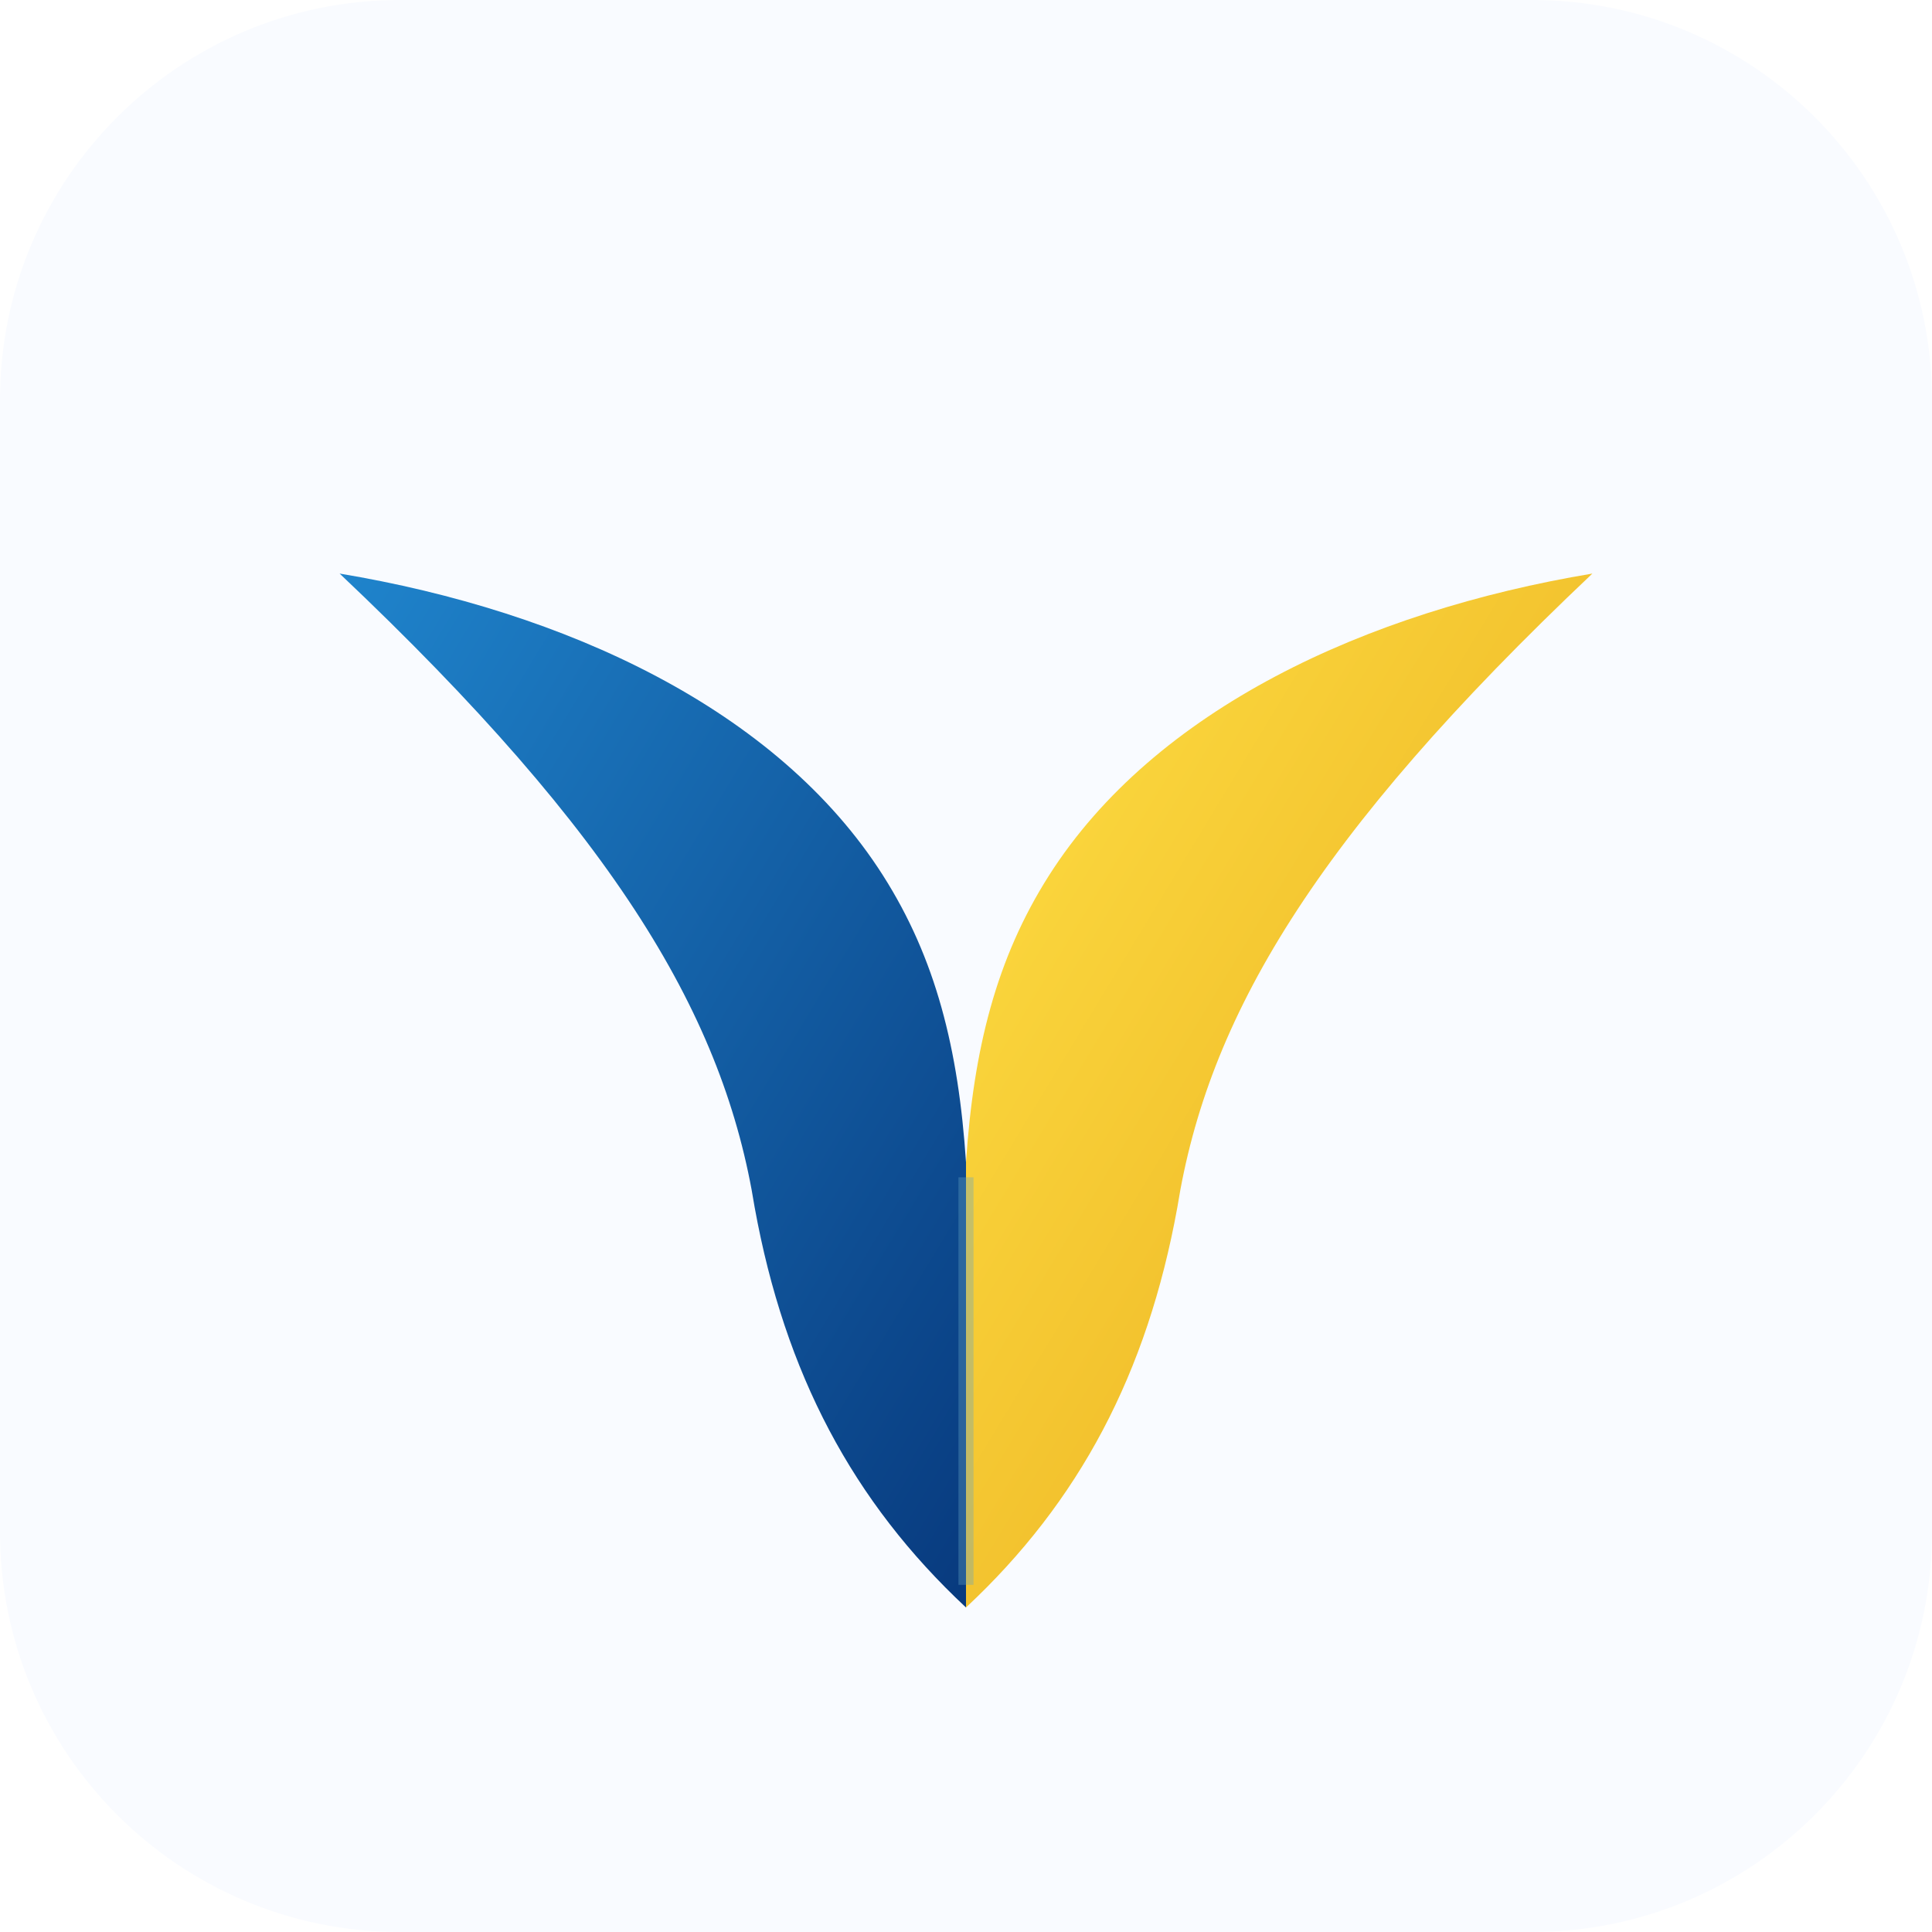
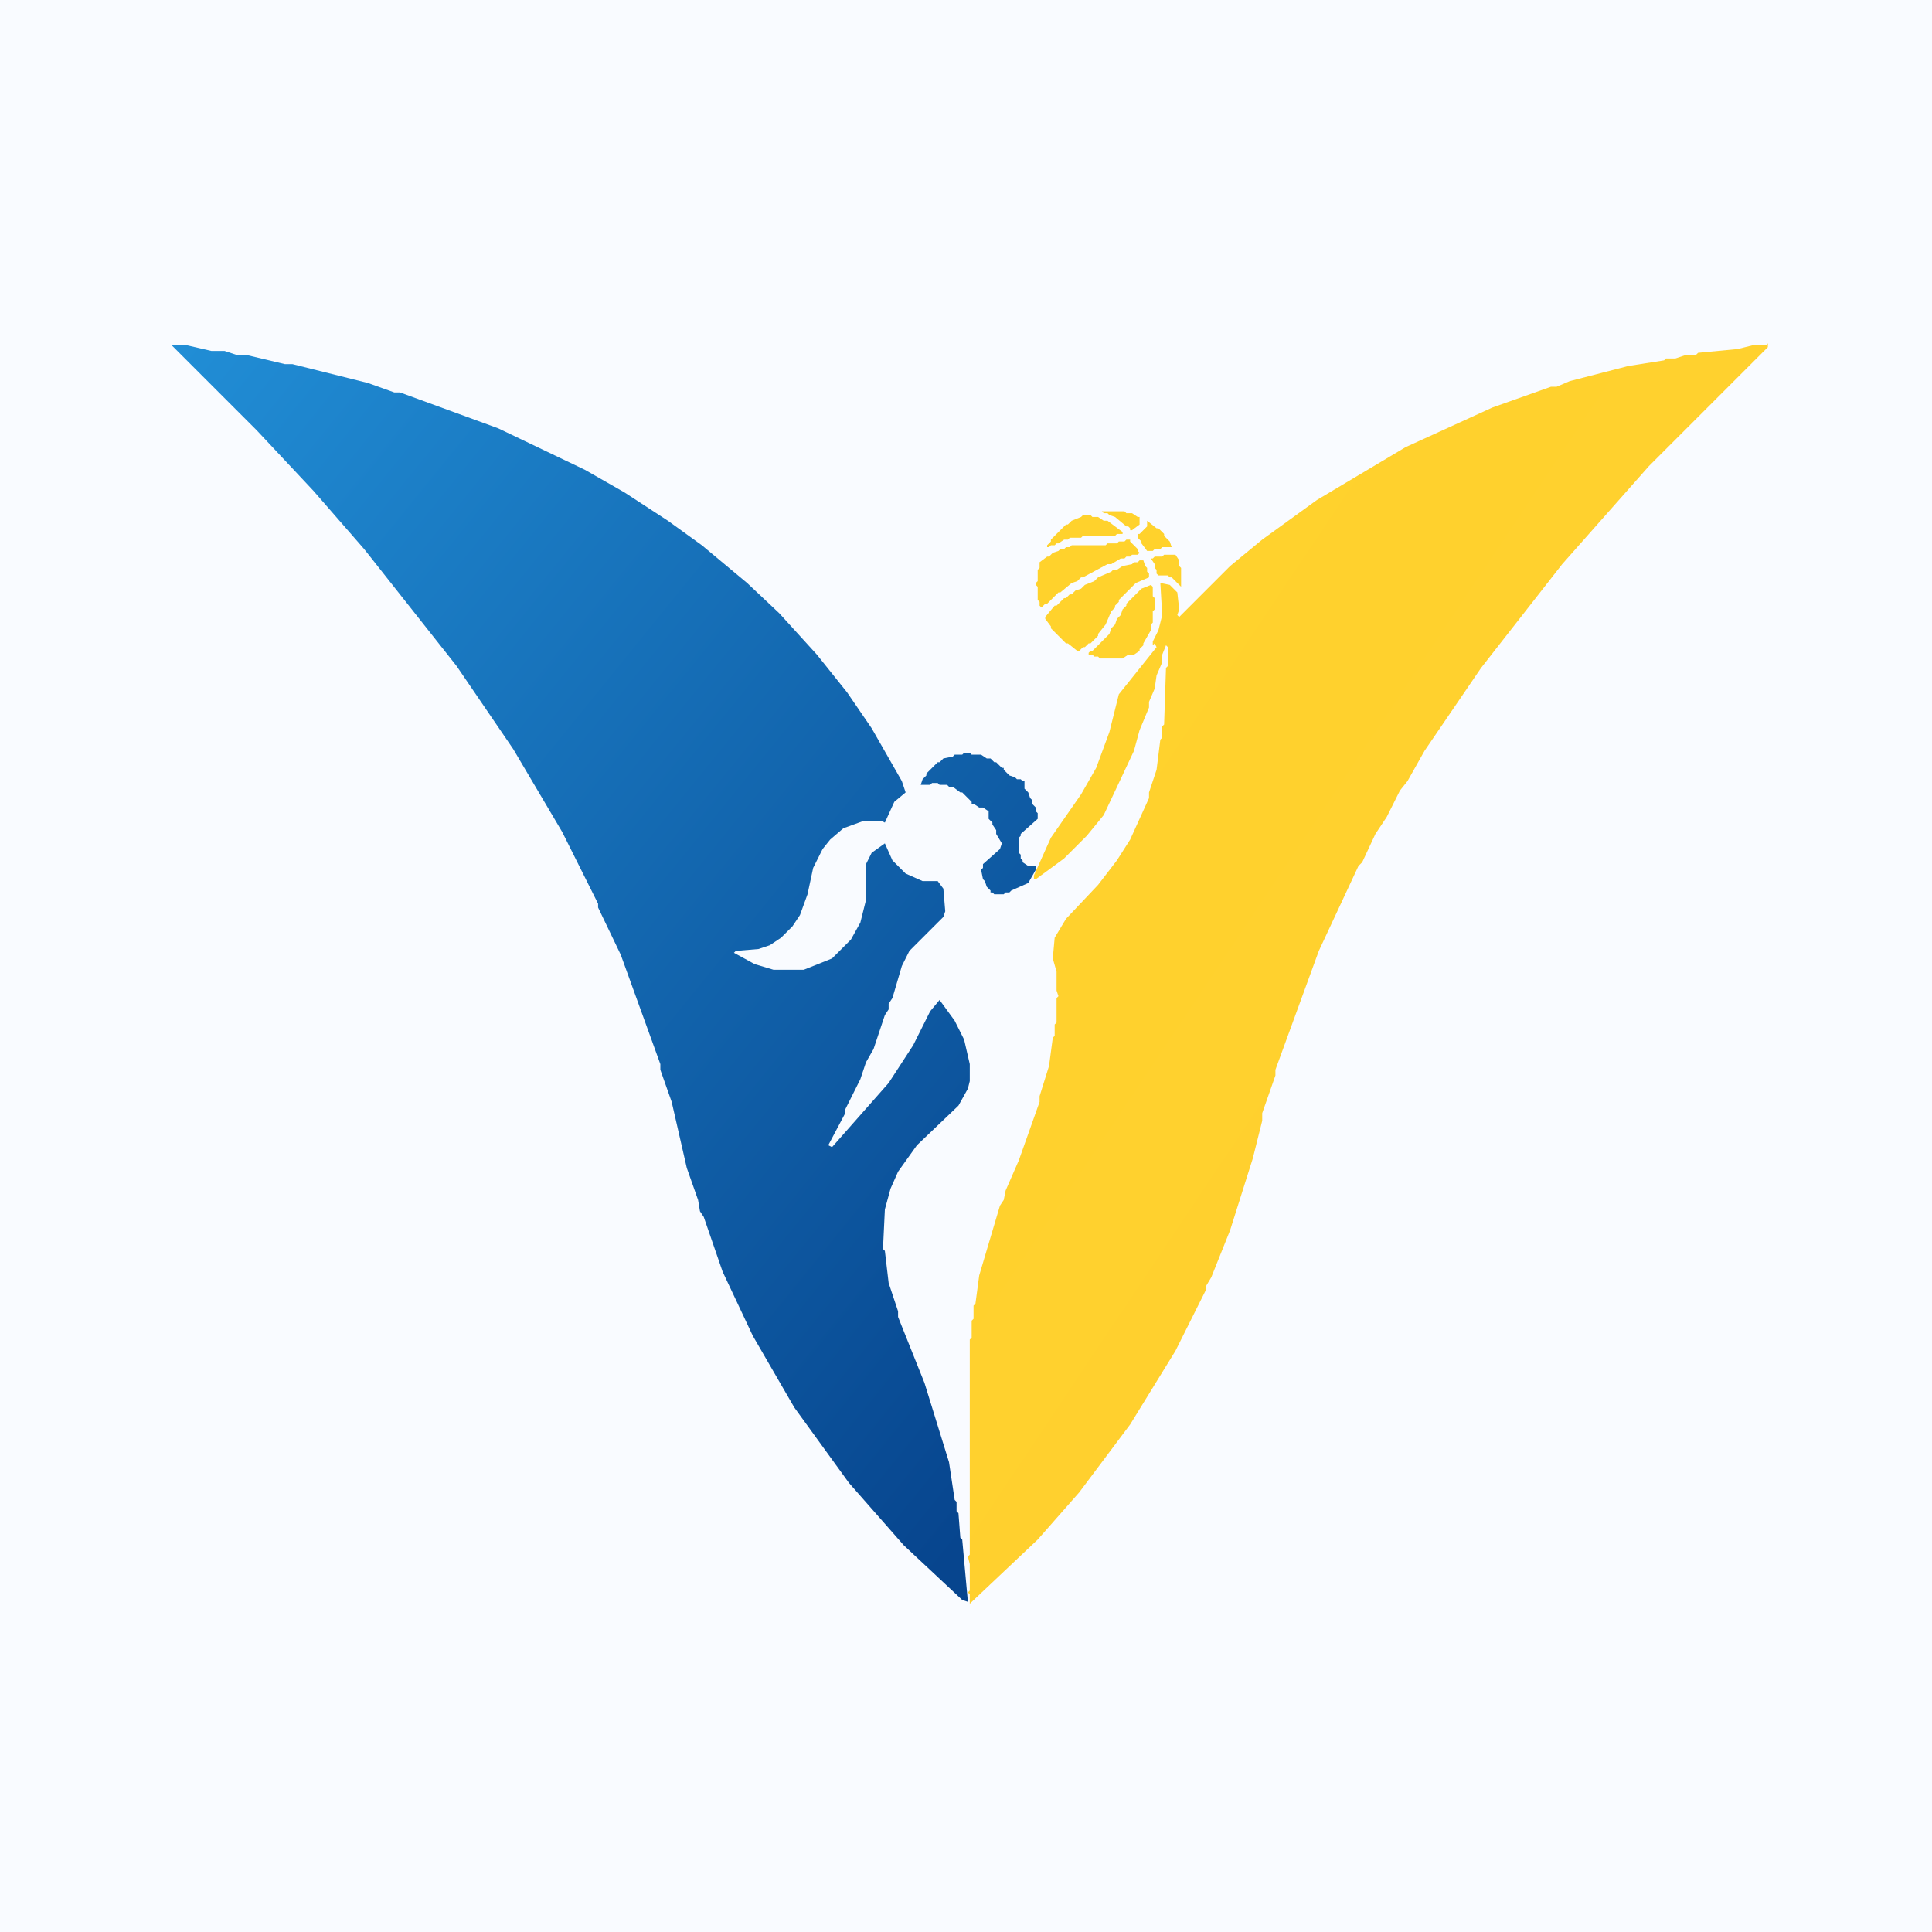
- <svg xmlns="http://www.w3.org/2000/svg" width="256" height="256" viewBox="0 0 256 256">
+ <svg xmlns="http://www.w3.org/2000/svg" width="512" height="512" viewBox="0 0 1024 1024" role="img" aria-label="NUBYRA, mujer lanzando un balón dentro del símbolo azul y amarillo">
  <defs>
-     <linearGradient id="night" x1="0" y1="0" x2="1" y2="1">
-       <stop offset="0%" stop-color="#0B2C4C" />
-       <stop offset="100%" stop-color="#061727" />
+     <linearGradient id="blue" x1="0" y1="0" x2=".85" y2="1">
+       <stop offset="0%" stop-color="#218ED6" />
+       <stop offset="100%" stop-color="#07458E" />
    </linearGradient>
-     <linearGradient id="arc" x1="0" y1="0" x2="1" y2="0">
-       <stop offset="0%" stop-color="#24B3E7" />
-       <stop offset="47%" stop-color="#427CE0" />
-       <stop offset="100%" stop-color="#FFE044" />
-     </linearGradient>
-     <linearGradient id="blue" x1="0" y1="0" x2="1" y2="1">
-       <stop offset="0%" stop-color="#1F84CC" />
-       <stop offset="100%" stop-color="#083A7E" />
-     </linearGradient>
-     <linearGradient id="gold" x1="0" y1="0" x2="1" y2="1">
-       <stop offset="0%" stop-color="#FFE044" />
-       <stop offset="100%" stop-color="#E7A81B" />
+     <linearGradient id="gold" x1="0" y1="0" x2=".95" y2="1">
+       <stop offset="0%" stop-color="#FFD32B" />
+       <stop offset="100%" stop-color="#FFCE31" />
    </linearGradient>
  </defs>
-   <rect width="256" height="256" rx="53" fill="#F9FBFF" />
-   <g fill="url(#blue)">
-     <path d="M128 213 C113 199 104 182 100 160 C96 135 82 111 45 76 C75 81 103 94 117 116 C124 127 127 139 128 154 Z" />
-   </g>
-   <g fill="url(#gold)">
-     <path d="M128 213 C143 199 152 182 156 160 C160 135 174 111 211 76 C181 81 153 94 139 116 C132 127 129 139 128 154 Z" />
-   </g>
-   <path d="M128 156 V210" stroke="#64A2C3" stroke-width="2" opacity=".35" />
+   <rect width="1024" height="1024" fill="#F9FBFF" />
+   <path fill="url(#blue)" fill-rule="evenodd" d="M500,402 L498,404 L497,404 L491,410 L491,411 L489,413 L488,416 L493,416 L494,415 L497,415 L498,416 L502,416 L503,417 L505,417 L509,420 L510,420 L515,425 L515,426 L516,426 L519,428 L521,428 L524,430 L524,434 L526,436 L526,437 L528,440 L528,442 L531,447 L530,450 L521,458 L521,460 L520,461 L521,466 L522,467 L523,470 L525,472 L525,473 L526,473 L527,474 L532,474 L533,473 L535,473 L536,472 L545,468 L549,461 L549,459 L545,459 L542,457 L542,456 L541,455 L541,453 L540,452 L540,444 L541,443 L541,442 L550,434 L550,431 L549,430 L549,428 L547,426 L547,424 L546,423 L545,420 L543,418 L543,414 L542,414 L541,413 L539,413 L538,412 L535,411 L532,408 L532,407 L531,407 L528,404 L527,404 L525,402 L523,402 L520,400 L515,400 L514,399 L511,399 L510,400 L506,400 L505,401 Z M91,183 L136,228 L166,260 L193,291 L242,353 L272,397 L298,441 L317,479 L317,481 L329,506 L350,564 L350,567 L356,584 L364,619 L370,636 L371,642 L373,645 L383,674 L399,708 L421,746 L450,786 L479,819 L510,848 L513,849 L510,816 L509,815 L508,802 L507,801 L507,796 L506,795 L503,775 L490,733 L476,698 L476,695 L471,680 L469,663 L468,662 L469,641 L472,630 L476,621 L486,607 L508,586 L513,577 L514,573 L514,564 L511,551 L506,541 L498,530 L493,536 L484,554 L471,574 L441,608 L439,607 L448,590 L448,588 L456,572 L459,563 L463,556 L469,538 L471,535 L471,532 L473,529 L478,512 L482,504 L500,486 L501,483 L500,471 L497,467 L489,467 L480,463 L473,456 L469,447 L462,452 L459,458 L459,477 L456,489 L451,498 L441,508 L426,514 L410,514 L400,511 L389,505 L390,504 L402,503 L408,501 L414,497 L420,491 L424,485 L428,474 L431,460 L436,450 L440,445 L447,439 L458,435 L467,435 L469,436 L474,425 L480,420 L478,414 L462,386 L449,367 L433,347 L413,325 L396,309 L372,289 L354,276 L331,261 L310,249 L264,227 L212,208 L209,208 L195,203 L155,193 L151,193 L130,188 L125,188 L119,186 L112,186 L99,183 Z" />
+   <path fill="url(#gold)" fill-rule="evenodd" d="M610,310 L605,312 L597,320 L597,321 L595,323 L594,326 L592,328 L591,331 L589,333 L588,336 L579,345 L578,345 L577,346 L577,347 L579,347 L580,348 L582,348 L583,349 L595,349 L598,347 L601,347 L604,345 L604,344 L606,342 L606,341 L610,334 L610,331 L611,330 L611,324 L612,323 L612,317 L611,316 L611,311 Z M606,297 L604,297 L603,298 L601,298 L600,299 L595,300 L592,302 L590,302 L589,303 L582,306 L580,308 L575,310 L573,312 L570,313 L568,315 L567,315 L565,317 L564,317 L560,321 L559,321 L554,327 L554,328 L557,332 L557,333 L565,341 L566,341 L571,345 L572,345 L574,343 L575,343 L577,341 L578,341 L582,337 L582,336 L586,331 L589,324 L591,322 L591,321 L593,319 L593,318 L602,309 L609,306 L609,304 L608,303 L608,301 L607,300 Z M610,296 L612,299 L612,301 L613,302 L613,304 L614,305 L619,305 L620,306 L621,306 L626,311 L626,301 L625,300 L625,297 L623,294 L617,294 L616,295 L612,295 L611,296 Z M603,291 L599,287 L599,286 L597,286 L596,287 L593,287 L592,288 L587,288 L586,289 L568,289 L567,290 L565,290 L564,291 L562,291 L561,292 L558,293 L556,295 L555,295 L551,298 L551,301 L550,302 L550,308 L549,309 L549,310 L550,311 L550,318 L551,319 L551,321 L552,322 L554,320 L555,320 L561,314 L562,314 L568,309 L571,308 L573,306 L574,306 L587,299 L589,299 L594,296 L596,296 L597,295 L599,295 L600,294 L603,294 L604,293 L603,292 Z M603,283 L603,285 L605,287 L605,288 L608,292 L611,292 L612,291 L615,291 L616,290 L621,290 L620,287 L617,284 L617,283 L614,280 L613,280 L608,276 L608,279 L604,283 Z M595,282 L587,276 L585,276 L582,274 L579,274 L578,273 L574,273 L573,274 L568,276 L566,278 L565,278 L557,286 L557,287 L555,289 L555,290 L556,290 L557,289 L559,289 L560,288 L561,288 L564,286 L566,286 L567,285 L573,285 L574,284 L591,284 L592,283 L595,283 Z M584,271 L585,272 L587,272 L588,273 L591,274 L597,279 L598,279 L599,280 L599,281 L600,281 L604,278 L604,274 L603,274 L600,272 L597,272 L596,271 Z M937,182 L936,183 L929,183 L921,185 L900,187 L899,188 L894,188 L888,190 L883,190 L882,191 L863,194 L832,202 L825,205 L822,205 L791,216 L745,237 L698,265 L669,286 L652,300 L625,327 L624,326 L625,323 L624,314 L620,310 L615,309 L616,326 L614,334 L611,340 L611,342 L612,341 L613,343 L593,368 L588,388 L581,407 L573,421 L557,444 L548,464 L548,466 L549,466 L564,455 L576,443 L585,432 L601,398 L604,387 L609,375 L609,372 L612,365 L613,358 L616,351 L616,347 L618,342 L619,343 L619,353 L618,354 L617,384 L616,385 L616,391 L615,392 L613,408 L609,420 L609,423 L599,445 L592,456 L582,469 L565,487 L559,497 L558,508 L560,515 L560,525 L561,528 L560,529 L560,542 L559,543 L559,549 L558,550 L556,565 L551,581 L551,584 L540,615 L533,631 L532,636 L530,639 L519,676 L517,691 L516,692 L516,699 L515,700 L515,709 L514,710 L514,824 L513,825 L514,829 L514,843 L513,844 L514,845 L514,850 L550,816 L572,791 L599,755 L623,716 L639,684 L639,682 L642,677 L652,652 L664,614 L669,594 L669,590 L676,570 L676,567 L699,504 L720,459 L722,457 L729,442 L735,433 L742,419 L746,414 L755,398 L785,354 L828,299 L874,247 L937,184 Z" />
</svg>
